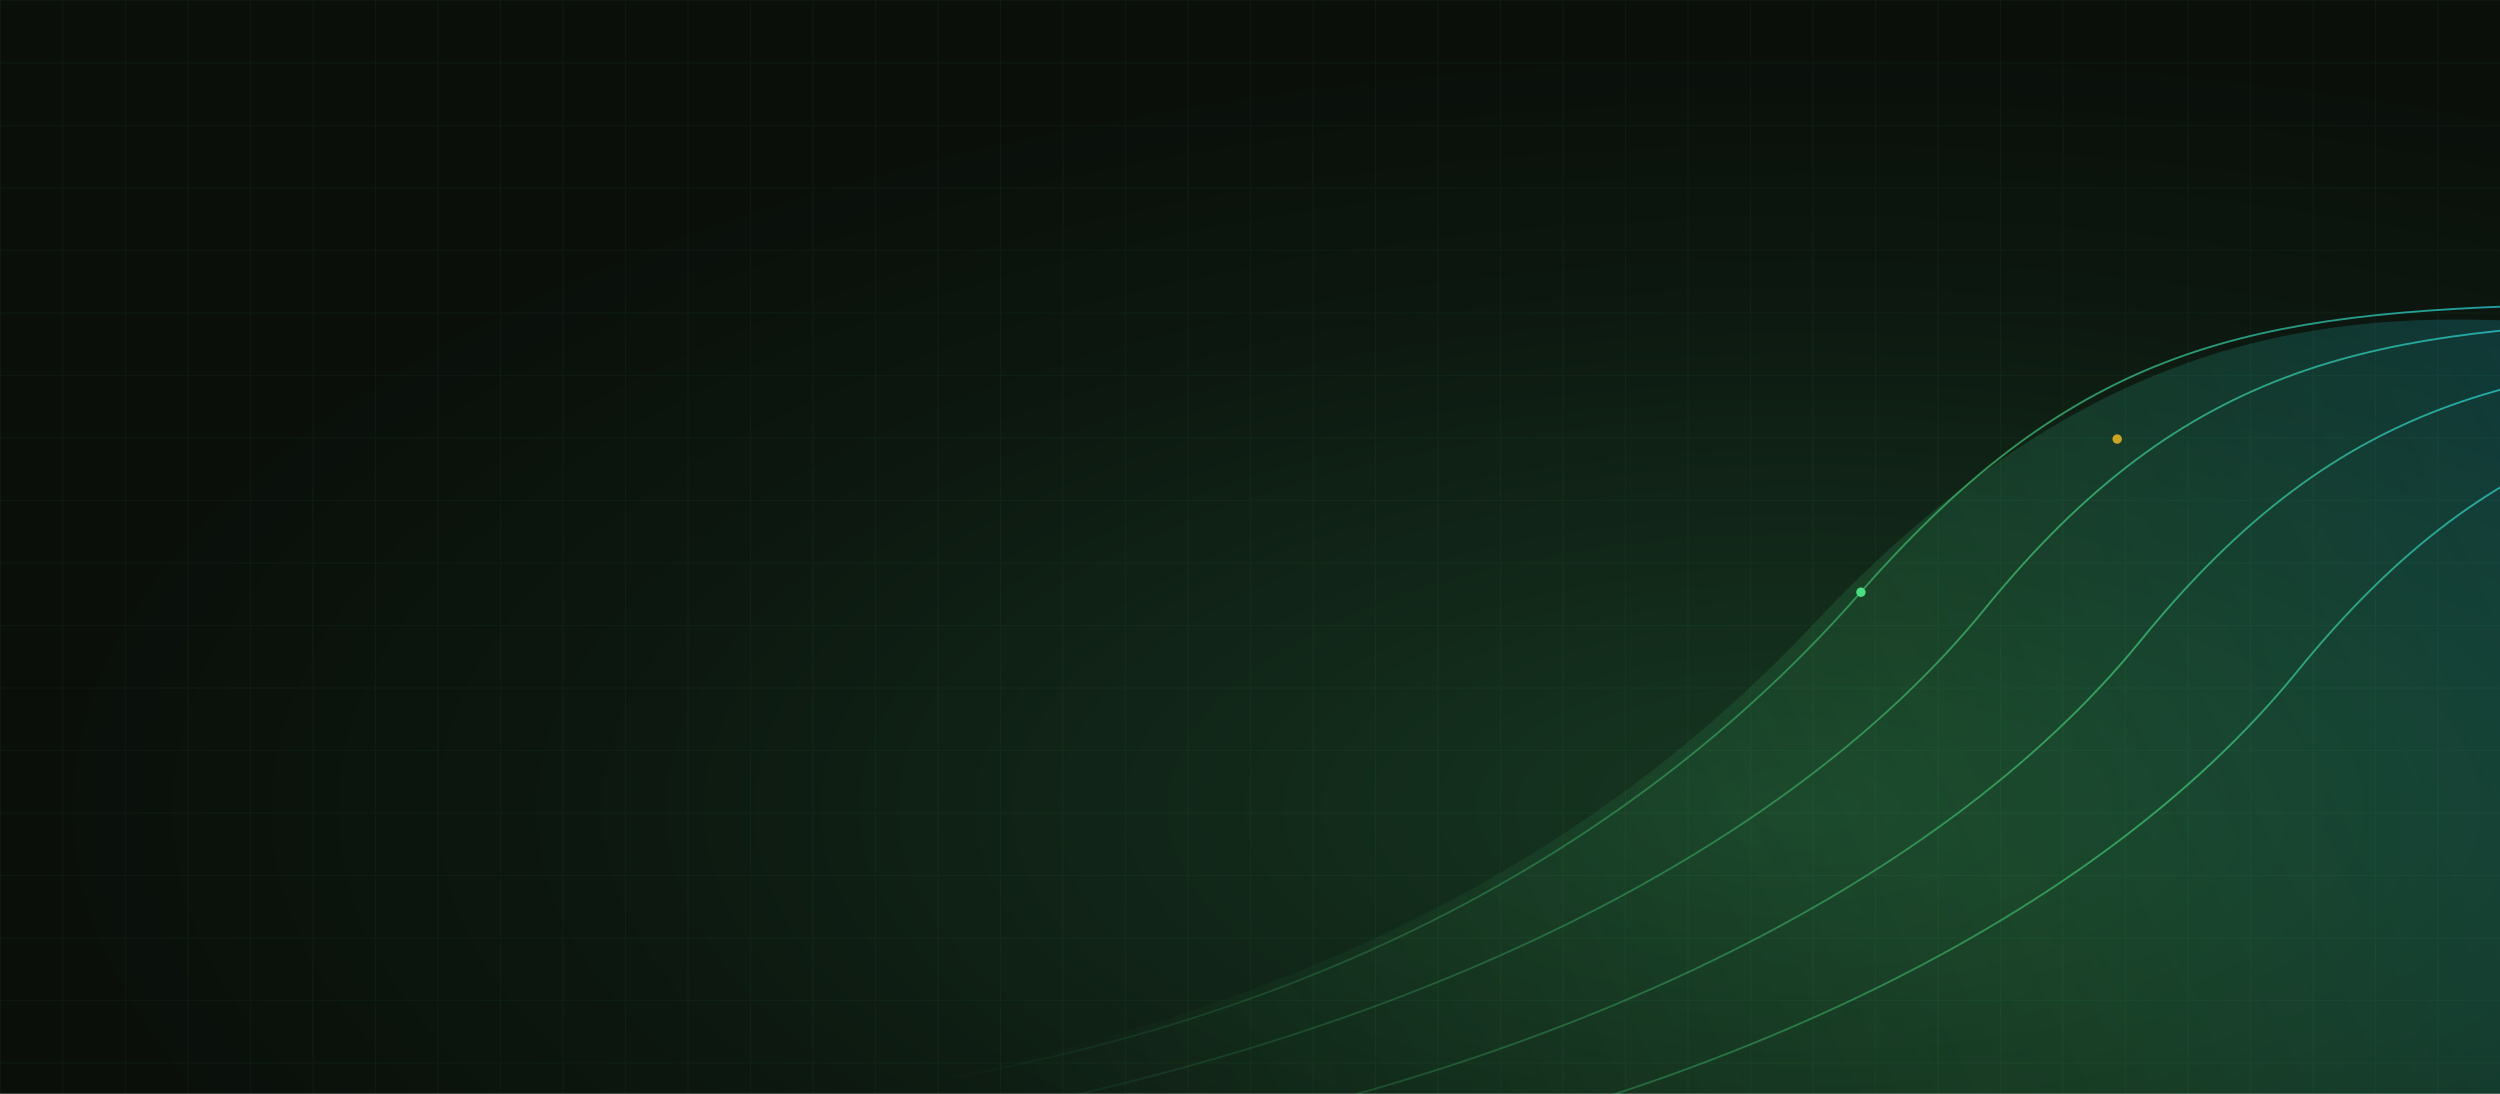
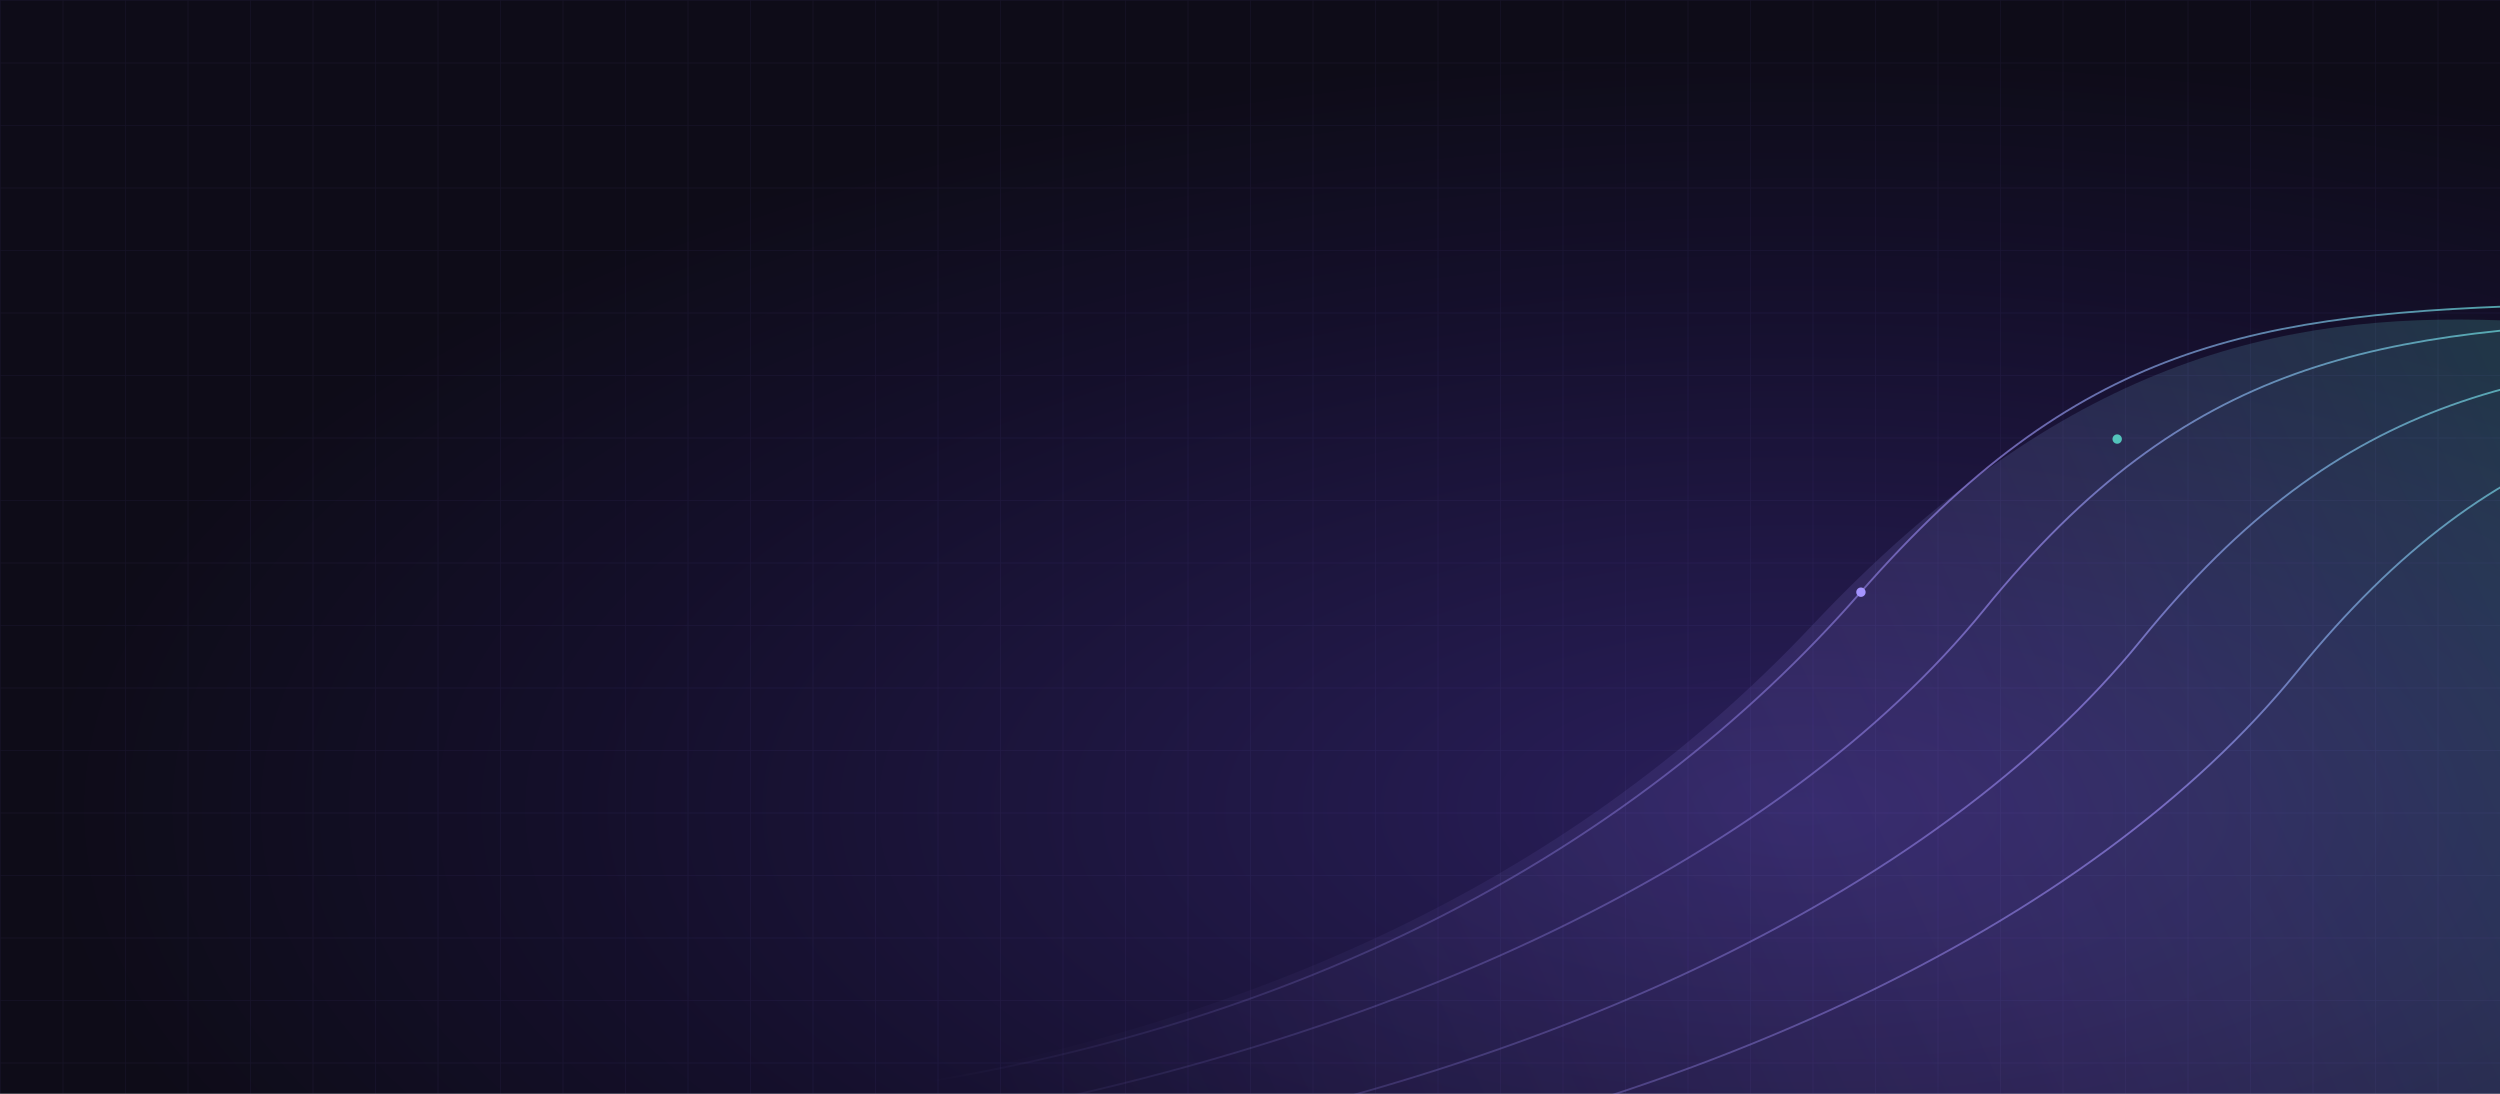
<svg xmlns="http://www.w3.org/2000/svg" width="1600" height="700" viewBox="0 0 1600 700" fill="none">
  <defs>
    <radialGradient id="sky" cx=".72" cy=".74" r=".7">
-       <stop stop-color="#163722" />
-       <stop offset=".7" stop-color="#0C170F" />
-       <stop offset="1" stop-color="#0A0F0A" />
+       <stop stop-color="#2A1F5C" />
+       <stop offset=".7" stop-color="#140F2A" />
+       <stop offset="1" stop-color="#0E0C18" />
    </radialGradient>
    <linearGradient id="aurora" x1="630" y1="690" x2="1600" y2="230" gradientUnits="userSpaceOnUse">
-       <stop stop-color="#4ADE80" stop-opacity="0" />
-       <stop offset=".6" stop-color="#4ADE80" stop-opacity=".13" />
-       <stop offset="1" stop-color="#22D3EE" stop-opacity=".18" />
+       <stop stop-color="#A594FF" stop-opacity="0" />
+       <stop offset=".6" stop-color="#A594FF" stop-opacity=".13" />
+       <stop offset="1" stop-color="#5EEAD4" stop-opacity=".18" />
    </linearGradient>
    <linearGradient id="line" x1="600" y1="700" x2="1650" y2="130" gradientUnits="userSpaceOnUse">
-       <stop stop-color="#4ADE80" stop-opacity="0" />
-       <stop offset=".65" stop-color="#4ADE80" stop-opacity=".6" />
-       <stop offset="1" stop-color="#22D3EE" stop-opacity=".75" />
+       <stop stop-color="#A594FF" stop-opacity="0" />
+       <stop offset=".65" stop-color="#A594FF" stop-opacity=".6" />
+       <stop offset="1" stop-color="#5EEAD4" stop-opacity=".75" />
    </linearGradient>
    <pattern id="grid" width="40" height="40" patternUnits="userSpaceOnUse">
-       <path d="M40 0H0v40" stroke="#4ADE80" stroke-opacity=".06" />
+       <path d="M40 0H0v40" stroke="#A594FF" stroke-opacity=".06" />
    </pattern>
  </defs>
  <path fill="url(#sky)" d="M0 0h1600v700H0z" />
  <path fill="url(#grid)" d="M0 0h1600v700H0z" />
  <path d="M540 700c250-40 460-130 620-300s300-200 440-195v495Z" fill="url(#aurora)" />
  <g stroke="url(#line)" stroke-width="1.2">
    <path d="M430 710c380-20 620-170 760-330s250-180 450-185" />
    <path d="M530 730c350-50 610-180 740-340s250-180 450-185" />
    <path d="M630 750c350-50 610-180 740-340s250-180 450-185" />
    <path d="M730 770c350-50 610-180 740-340s250-180 450-185" />
  </g>
-   <circle cx="1355" cy="281" r="3" fill="#FBBF24" fill-opacity=".8" />
-   <circle cx="1191" cy="379" r="3" fill="#4ADE80" />
+   <circle cx="1355" cy="281" r="3" fill="#5EEAD4" fill-opacity=".8" />
+   <circle cx="1191" cy="379" r="3" fill="#A594FF" />
</svg>
